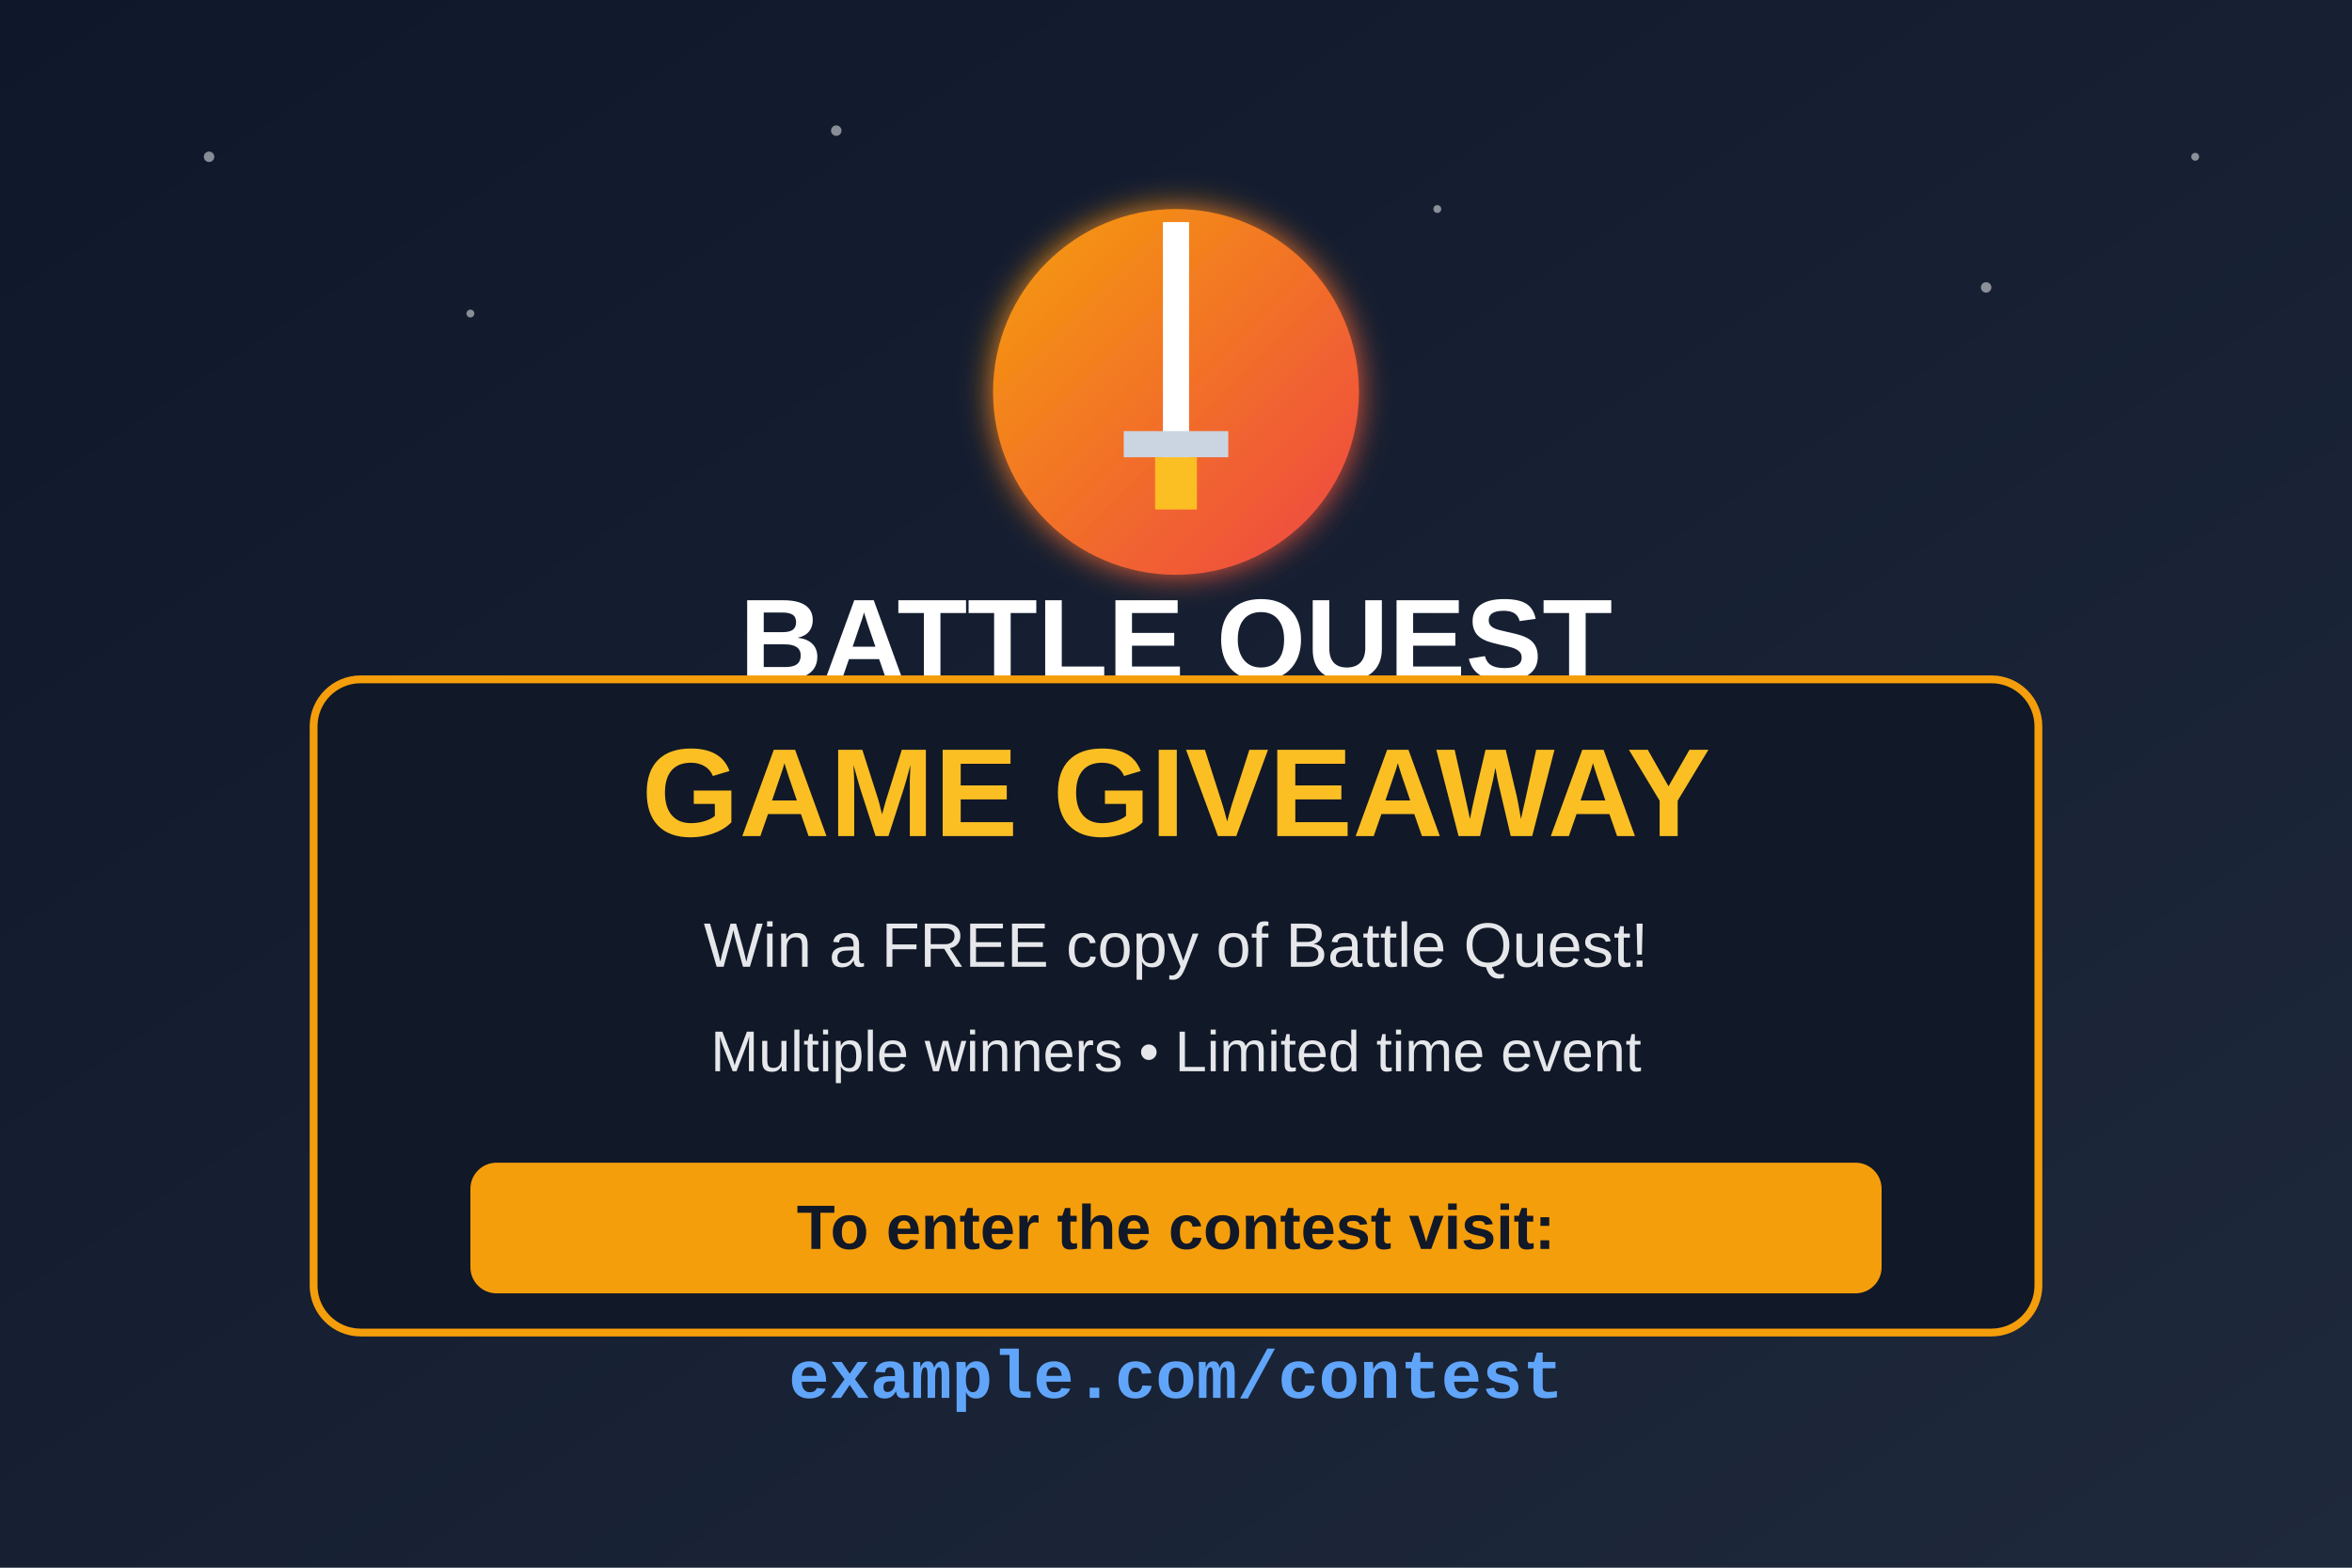
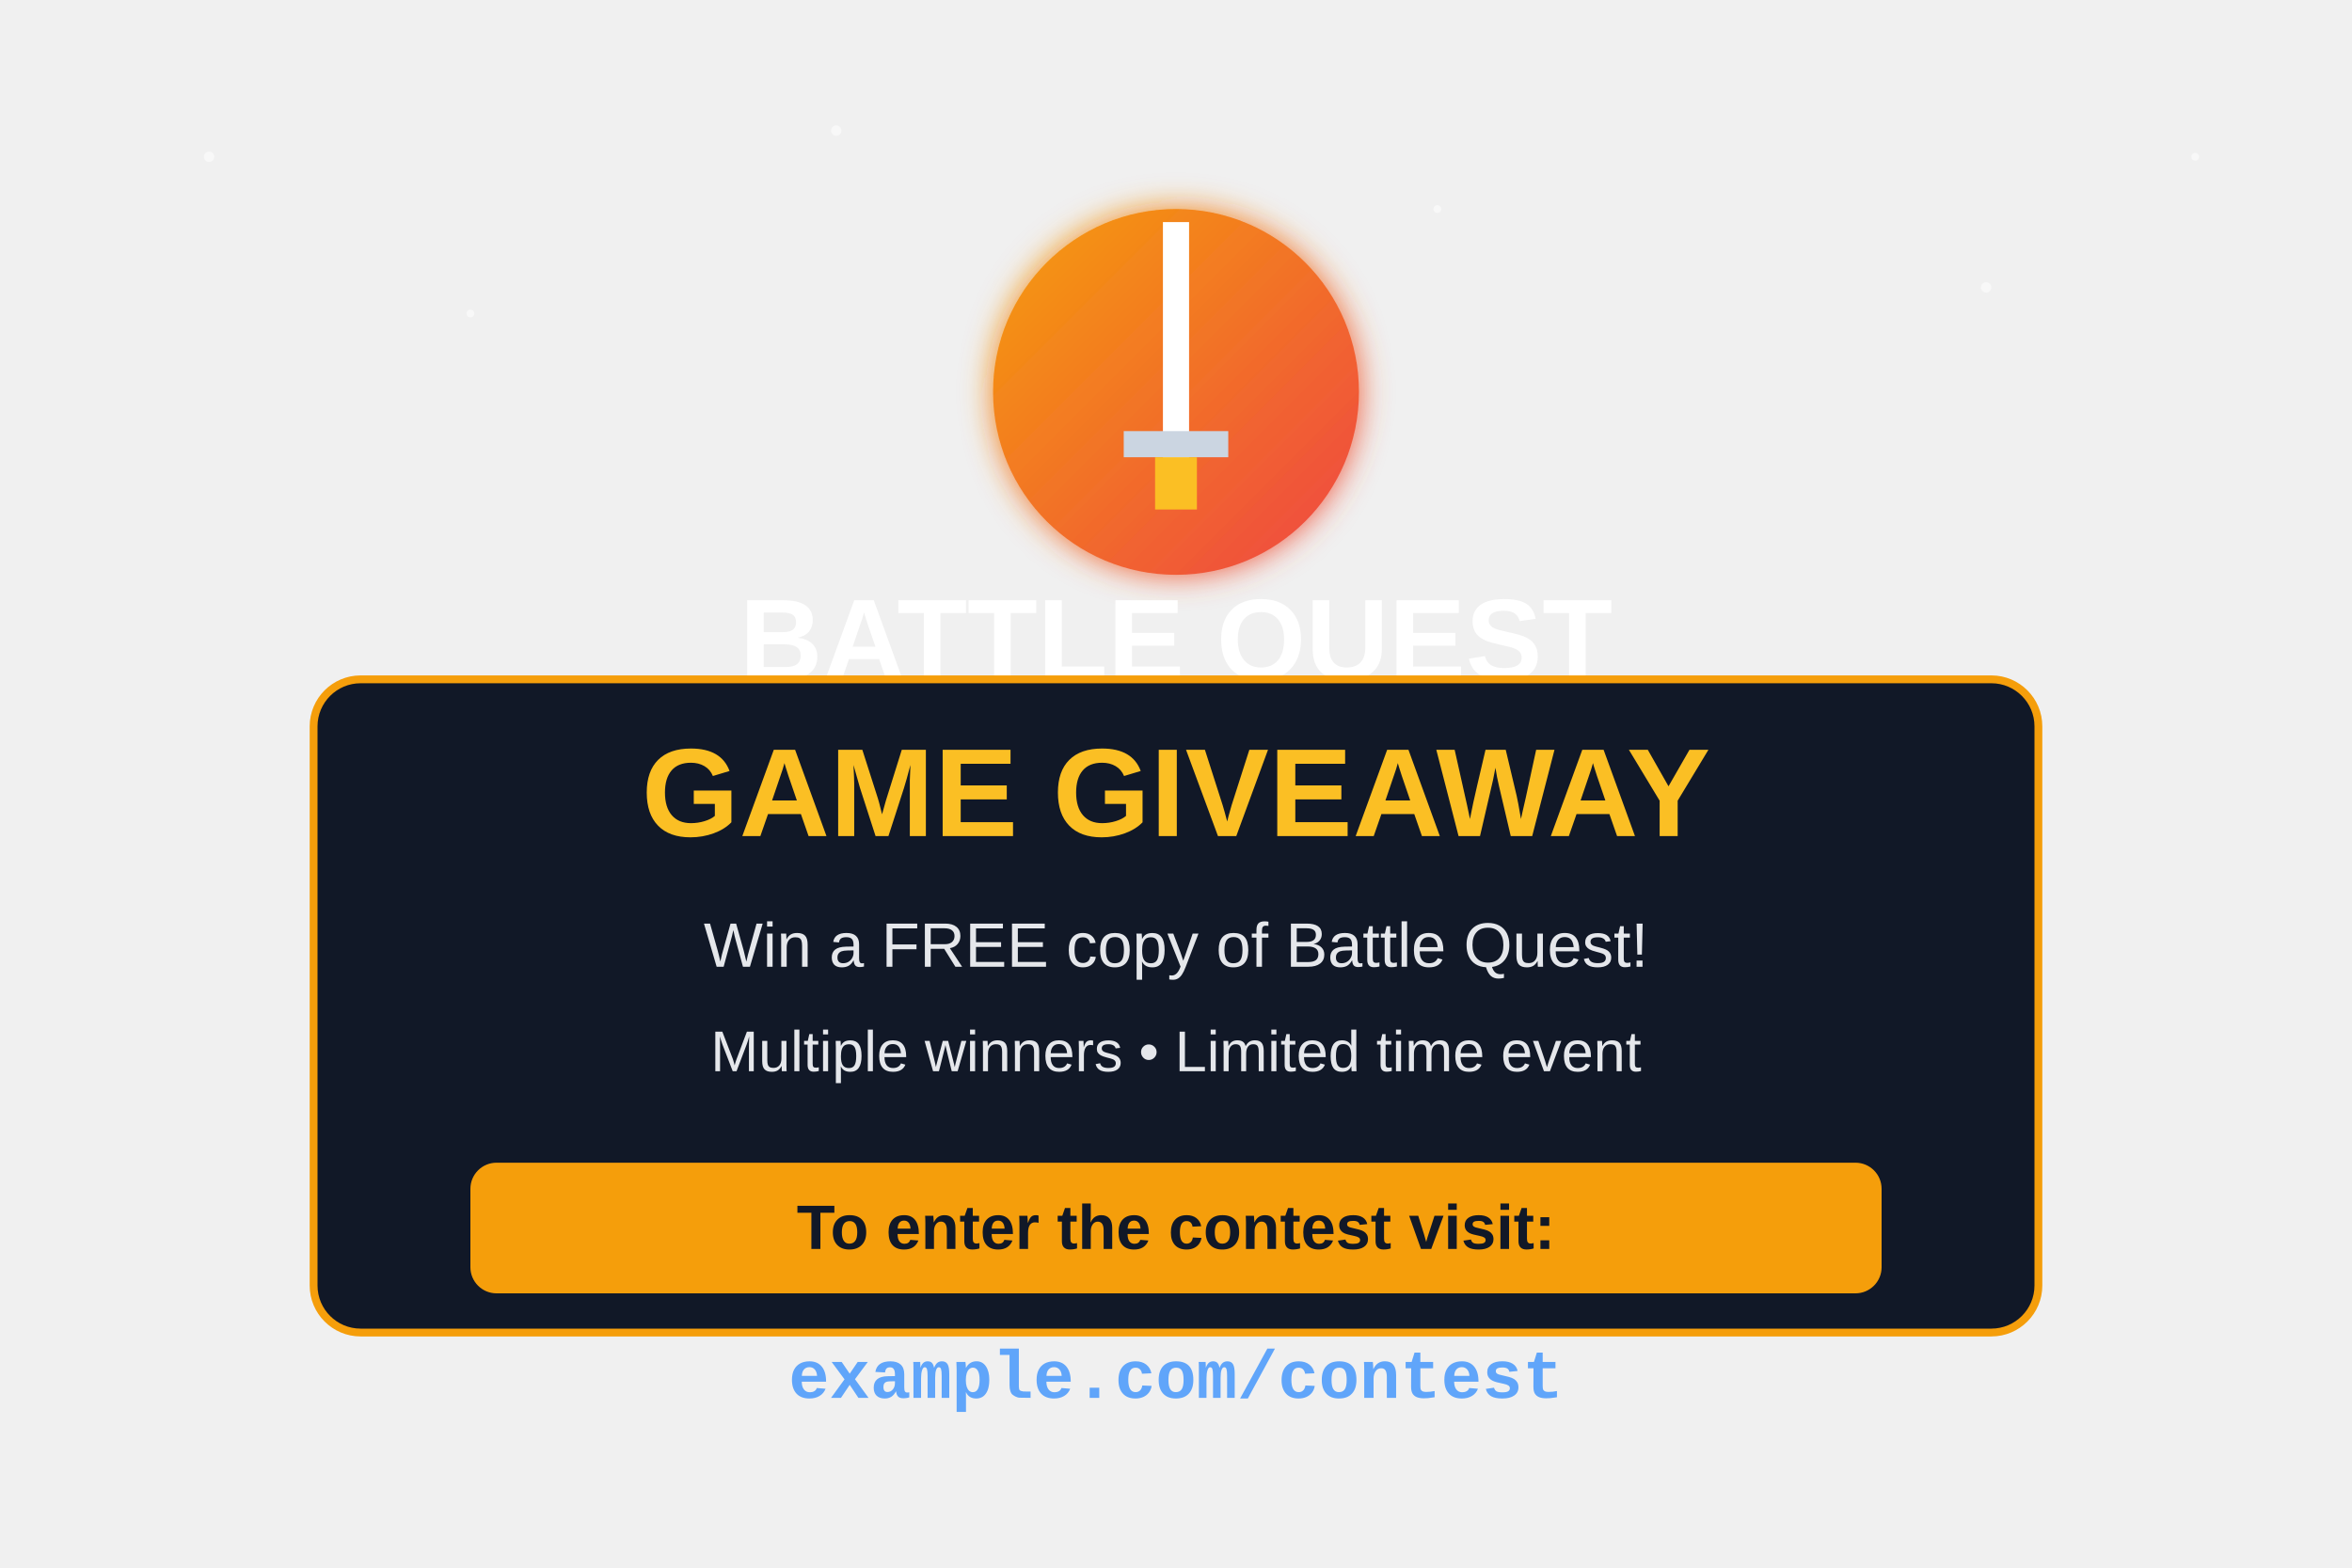
<svg xmlns="http://www.w3.org/2000/svg" width="900" height="600" viewBox="0 0 900 600">
  <defs>
    <linearGradient id="bg" x1="0%" y1="0%" x2="100%" y2="100%">
      <stop offset="0%" stop-color="#0f172a" />
      <stop offset="100%" stop-color="#1e293b" />
    </linearGradient>
    <linearGradient id="logoGrad" x1="0%" y1="0%" x2="100%" y2="100%">
      <stop offset="0%" stop-color="#f59e0b" />
      <stop offset="100%" stop-color="#ef4444" />
    </linearGradient>
    <filter id="glow">
      <feGaussianBlur stdDeviation="6" result="blur" />
      <feMerge>
        <feMergeNode in="blur" />
        <feMergeNode in="SourceGraphic" />
      </feMerge>
    </filter>
  </defs>
-   <rect width="900" height="600" fill="url(#bg)" />
+   <rect width="100%" height="auto" fill="url(#bg)" />
  <g fill="#ffffff" opacity="0.5">
    <circle cx="80" cy="60" r="2" />
    <circle cx="180" cy="120" r="1.5" />
    <circle cx="320" cy="50" r="2" />
    <circle cx="550" cy="80" r="1.5" />
    <circle cx="760" cy="110" r="2" />
    <circle cx="840" cy="60" r="1.5" />
  </g>
  <g transform="translate(300,70)">
    <circle cx="150" cy="80" r="70" fill="url(#logoGrad)" filter="url(#glow)" />
    <rect x="145" y="15" width="10" height="95" fill="#ffffff" />
    <rect x="130" y="95" width="40" height="10" fill="#cbd5e1" />
    <rect x="142" y="105" width="16" height="20" fill="#fbbf24" />
    <text x="150" y="190" text-anchor="middle" font-family="Arial" font-size="44" font-weight="bold" fill="#ffffff">
      BATTLE QUEST
    </text>
  </g>
  <rect x="120" y="260" width="660" height="250" rx="18" fill="#111827" stroke="#f59e0b" stroke-width="3" />
  <text x="450" y="320" text-anchor="middle" font-family="Arial" font-size="48" font-weight="bold" fill="#fbbf24">
    GAME GIVEAWAY
  </text>
  <text x="450" y="370" text-anchor="middle" font-family="Arial" font-size="24" fill="#e5e7eb">
    Win a FREE copy of Battle Quest!
  </text>
  <text x="450" y="410" text-anchor="middle" font-family="Arial" font-size="22" fill="#e5e7eb">
    Multiple winners • Limited time event
  </text>
  <rect x="180" y="445" width="540" height="50" rx="10" fill="#f59e0b" />
  <text x="450" y="478" text-anchor="middle" font-family="Arial" font-size="24" font-weight="bold" fill="#111827">
    To enter the contest visit:
  </text>
  <text x="450" y="535" text-anchor="middle" font-family="Courier New" font-size="26" font-weight="bold" fill="#60a5fa">
    example.com/contest
  </text>
</svg>
